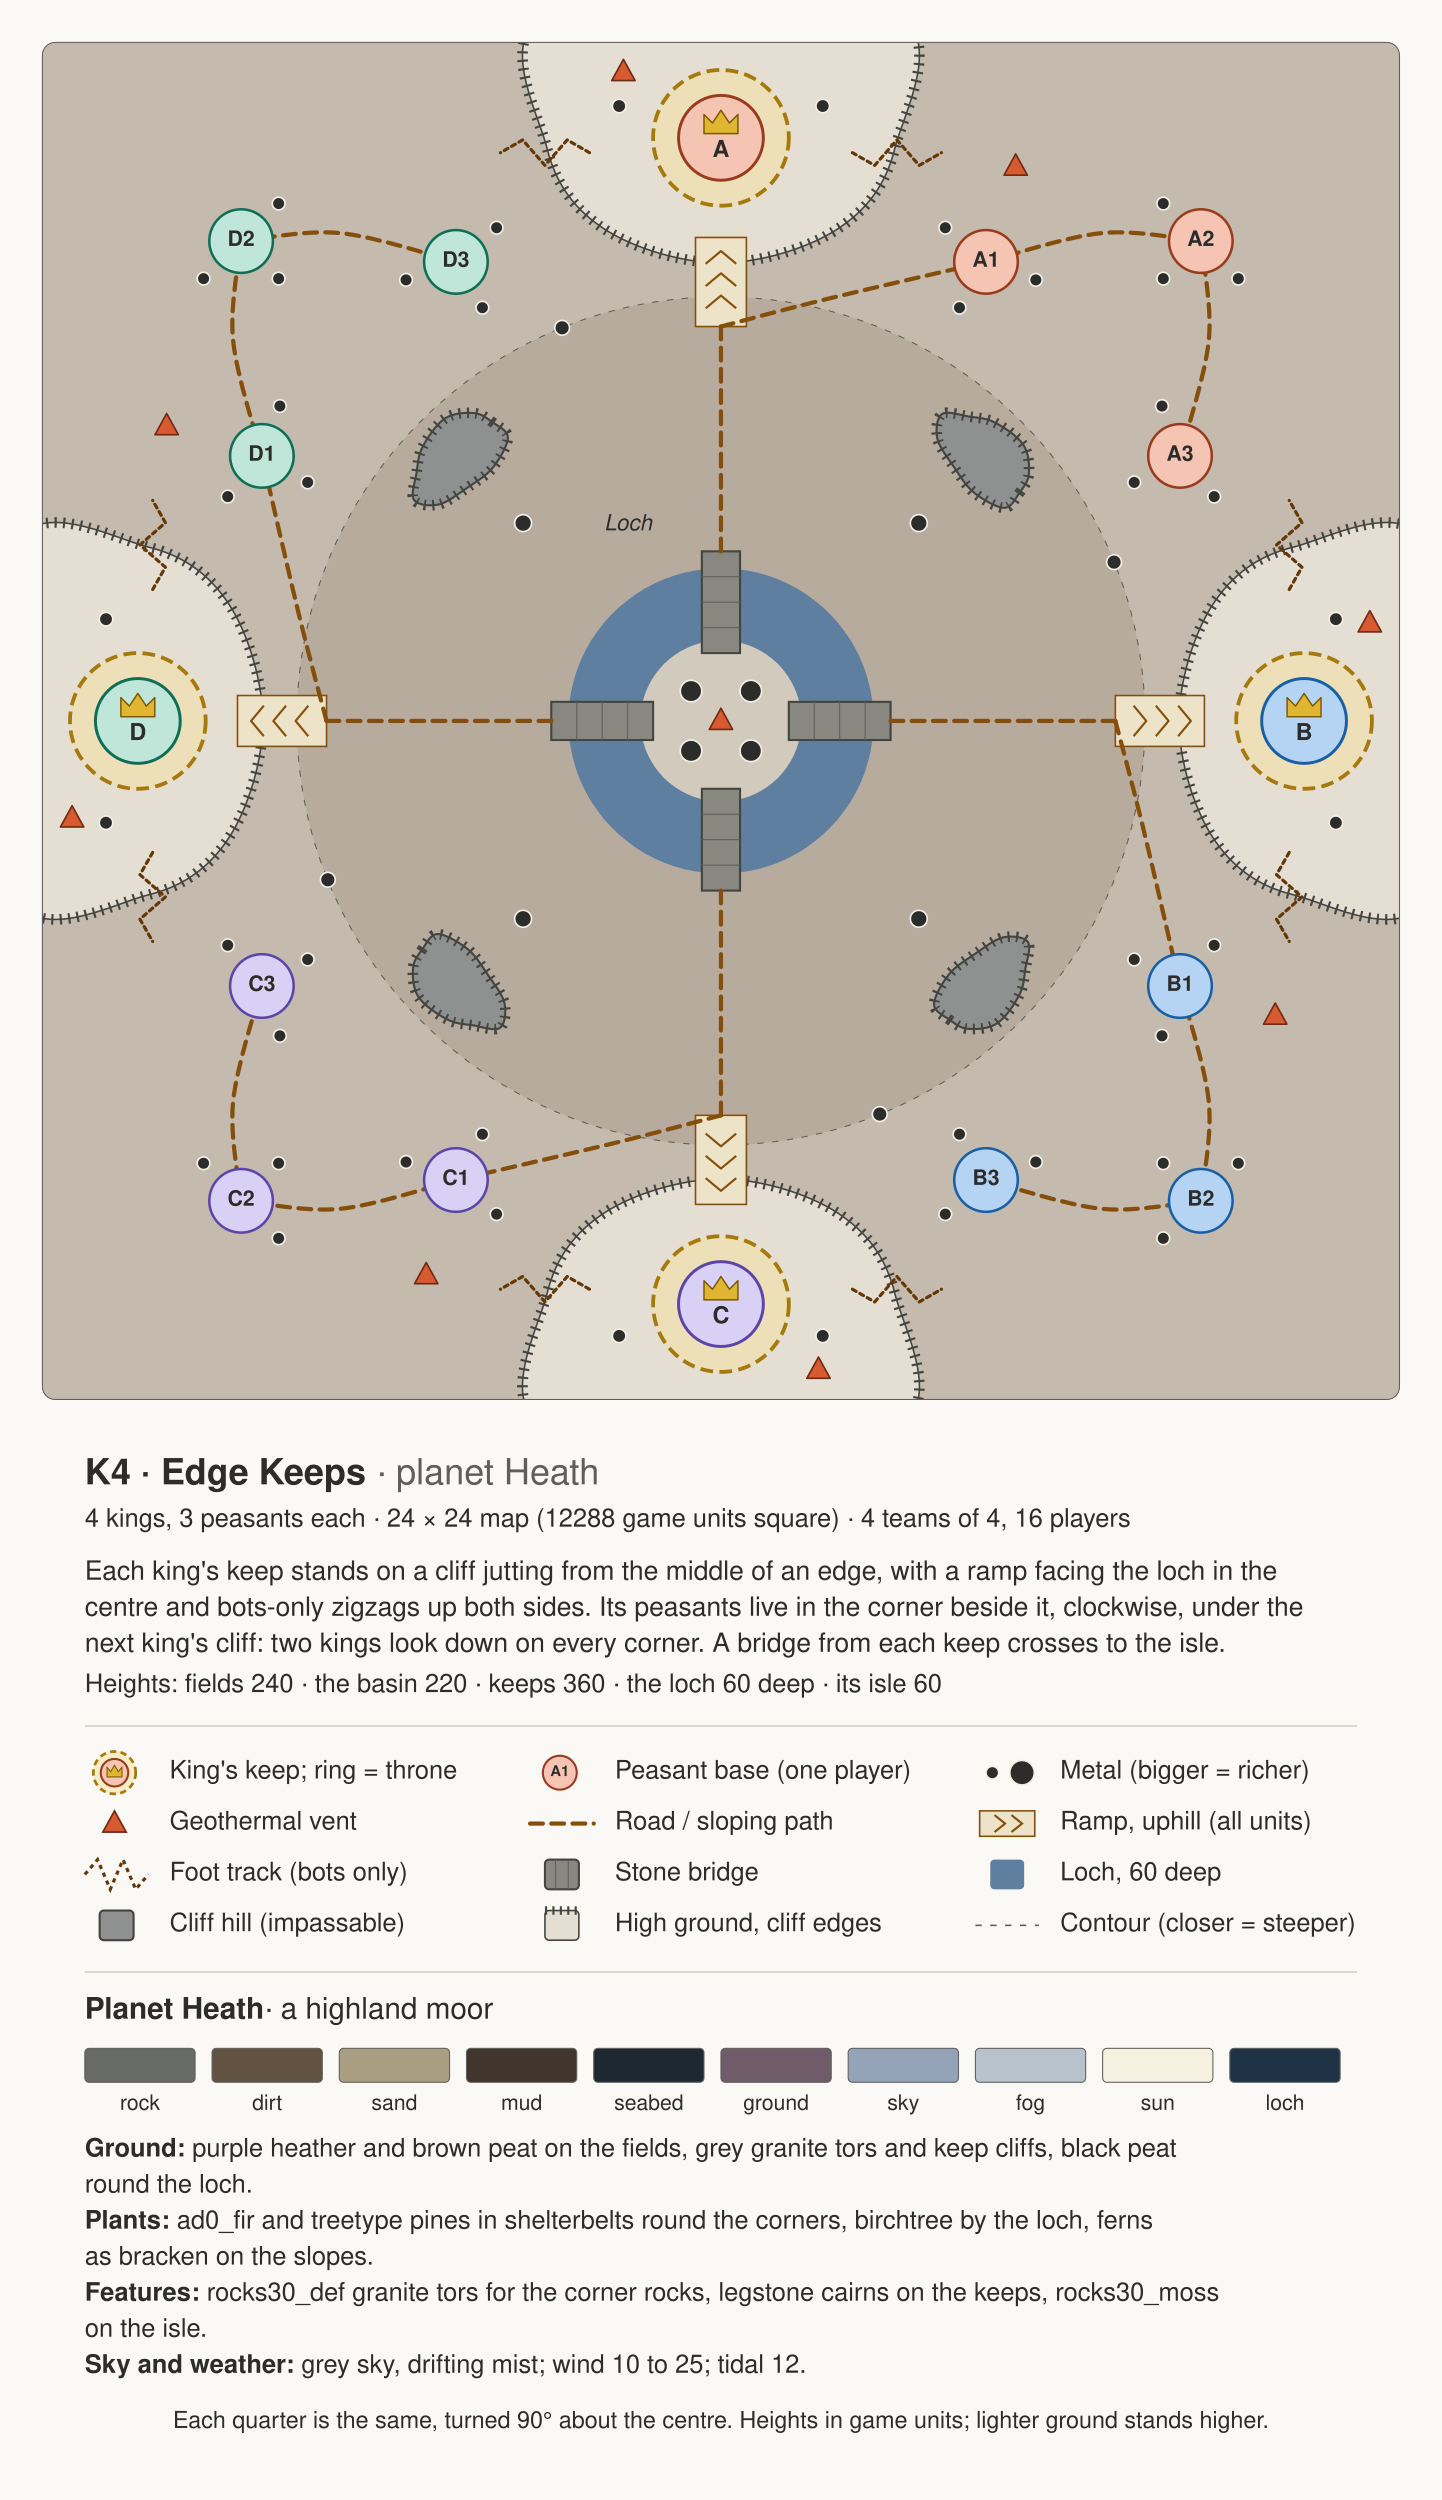
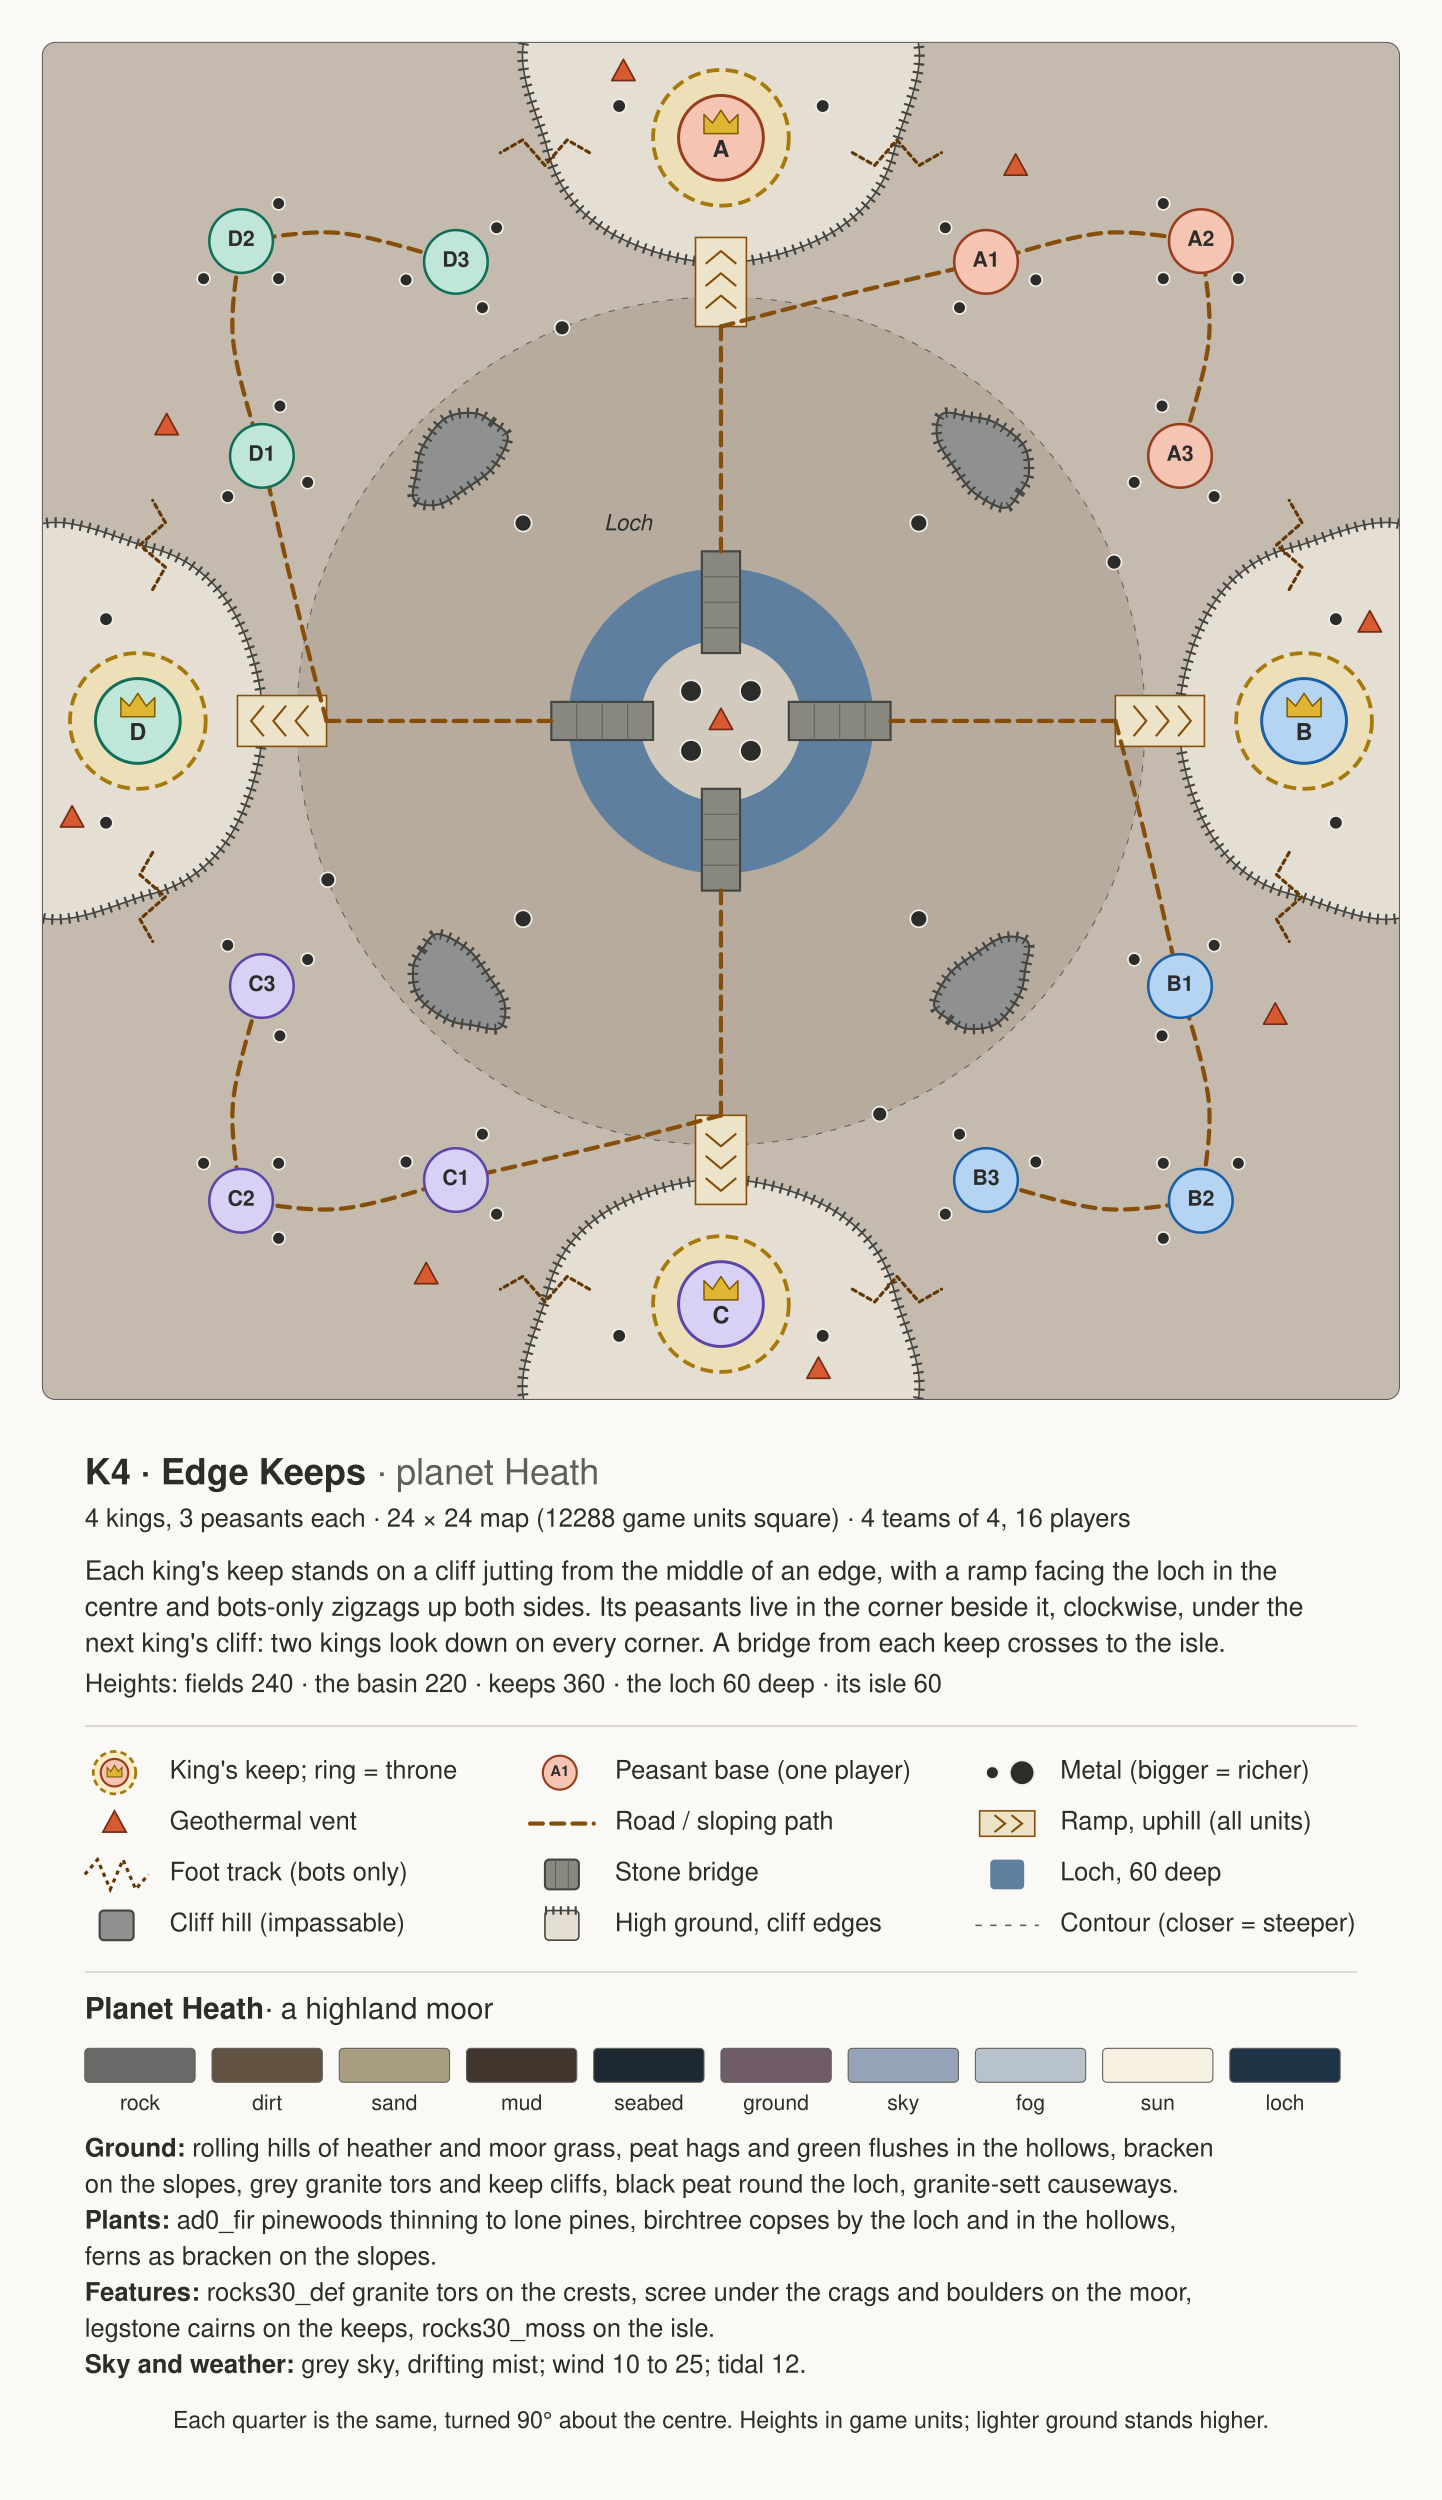
<svg xmlns="http://www.w3.org/2000/svg" width="680" height="1179" viewBox="0 0 680 1179" role="img">
  <style>text{font-family:'Segoe UI',-apple-system,BlinkMacSystemFont,Helvetica,Arial,sans-serif;fill:#2C2C2A}</style>
  <defs>
    <clipPath id="play">
      <rect x="20" y="20" width="640" height="640" rx="6" />
    </clipPath>
  </defs>
  <rect width="680" height="1179" fill="#FAF9F5" />
  <rect x="20" y="20" width="640" height="640" rx="6" fill="#c4baad" data-height="240" />
  <g clip-path="url(#play)">
    <g id="bands">
      <circle cx="340" cy="340" r="200" fill="#b7ab9e" data-height="220" />
      <path d="M260 5C287 -5.8 393 -5.8 420 5C447 15.8 426.2 52.8 422 70C417.8 87.2 408.7 99 395 108C381.3 117 358.3 124 340 124C321.7 124 298.7 117 285 108C271.3 99 262.2 87.2 258 70C253.8 52.8 233 15.8 260 5Z" fill="#e5ded2" stroke="#444441" stroke-width="0.75" data-height="360" />
      <path d="M675 260C685.8 287 685.8 393 675 420C664.2 447 627.2 426.2 610 422C592.8 417.8 581 408.7 572 395C563 381.3 556 358.3 556 340C556 321.7 563 298.7 572 285C581 271.3 592.8 262.2 610 258C627.2 253.8 664.2 233 675 260Z" fill="#e5ded2" stroke="#444441" stroke-width="0.75" data-height="360" />
      <path d="M420 675C393 685.8 287 685.8 260 675C233 664.2 253.8 627.2 258 610C262.2 592.8 271.3 581 285 572C298.7 563 321.7 556 340 556C358.3 556 381.3 563 395 572C408.7 581 417.8 592.8 422 610C426.2 627.2 447 664.2 420 675Z" fill="#e5ded2" stroke="#444441" stroke-width="0.75" data-height="360" />
      <path d="M5 420C-5.8 393 -5.8 287 5 260C15.8 233 52.8 253.8 70 258C87.2 262.2 99 271.3 108 285C117 298.7 124 321.7 124 340C124 358.3 117 381.3 108 395C99 408.7 87.2 417.8 70 422C52.8 426.2 15.8 447 5 420Z" fill="#e5ded2" stroke="#444441" stroke-width="0.75" data-height="360" />
    </g>
    <g id="contours">
      <circle cx="340" cy="340" r="200" fill="none" stroke="#5F5E5A" stroke-width="0.5" stroke-dasharray="3 4" />
    </g>
    <g id="water">
      <path d="M412 340L411.8 345L411.3 350L410.4 355L409.2 359.8L407.7 364.6L405.8 369.3L403.6 373.8L401.1 378.2L398.2 382.3L395.2 386.3L391.8 390L388.2 393.5L384.3 396.7L380.3 399.7L376 402.4L371.6 404.7L367 406.8L362.2 408.5L357.4 409.9L352.5 410.9L347.5 411.6L342.5 412L337.5 412L332.5 411.6L327.5 410.9L322.6 409.9L317.8 408.5L313 406.8L308.4 404.7L304 402.4L299.7 399.7L295.7 396.7L291.8 393.5L288.2 390L284.8 386.3L281.8 382.3L278.9 378.2L276.4 373.8L274.2 369.3L272.3 364.6L270.8 359.8L269.6 355L268.7 350L268.2 345L268 340L268.2 335L268.7 330L269.6 325L270.8 320.2L272.3 315.4L274.2 310.7L276.4 306.2L278.9 301.8L281.8 297.7L284.8 293.7L288.2 290L291.8 286.5L295.7 283.3L299.7 280.3L304 277.6L308.4 275.3L313 273.2L317.8 271.5L322.6 270.1L327.5 269.1L332.5 268.4L337.5 268L342.5 268L347.5 268.4L352.5 269.1L357.4 270.1L362.2 271.5L367 273.2L371.6 275.3L376 277.6L380.3 280.3L384.3 283.3L388.2 286.5L391.8 290L395.2 293.7L398.2 297.7L401.1 301.8L403.6 306.2L405.8 310.7L407.7 315.4L409.2 320.2L410.4 325L411.3 330L411.8 335Z" fill="#5e7fa0" data-height="-60" />
    </g>
    <g id="islands">
      <path d="M378 340L377.9 343.3L377.4 346.6L376.7 349.8L375.7 353L374.4 356.1L372.9 359L371.1 361.8L369.1 364.4L366.9 366.9L364.4 369.1L361.8 371.1L359 372.9L356.1 374.4L353 375.7L349.8 376.7L346.6 377.4L343.3 377.9L340 378L336.7 377.9L333.4 377.4L330.2 376.7L327 375.7L323.9 374.4L321 372.9L318.2 371.1L315.6 369.1L313.1 366.9L310.9 364.4L308.9 361.8L307.1 359L305.6 356.1L304.3 353L303.3 349.8L302.6 346.6L302.1 343.3L302 340L302.1 336.7L302.6 333.4L303.3 330.2L304.3 327L305.6 323.9L307.1 321L308.9 318.2L310.9 315.6L313.1 313.1L315.6 310.9L318.2 308.9L321 307.1L323.9 305.6L327 304.3L330.2 303.3L333.4 302.6L336.7 302.1L340 302L343.3 302.1L346.6 302.6L349.8 303.3L353 304.3L356.1 305.6L359 307.1L361.8 308.9L364.4 310.9L366.9 313.1L369.1 315.6L371.1 318.2L372.9 321L374.4 323.9L375.7 327L376.7 330.2L377.4 333.4L377.9 336.7Z" fill="#d3cabe" data-height="60" />
    </g>
    <g id="bridges">
      <path d="M331 260L331 308L349 308L349 260Z" fill="#888780" stroke="#444441" stroke-width="1" />
      <path d="M420 331L372 331L372 349L420 349Z" fill="#888780" stroke="#444441" stroke-width="1" />
      <path d="M349 420L349 372L331 372L331 420Z" fill="#888780" stroke="#444441" stroke-width="1" />
      <path d="M260 349L308 349L308 331L260 331Z" fill="#888780" stroke="#444441" stroke-width="1" />
      <path d="M331 272L349 272M331 284L349 284M331 296L349 296" stroke="#5F5E5A" stroke-width="0.5" fill="none" />
      <path d="M408 331L408 349M396 331L396 349M384 331L384 349" stroke="#5F5E5A" stroke-width="0.5" fill="none" />
      <path d="M349 408L331 408M349 396L331 396M349 384L331 384" stroke="#5F5E5A" stroke-width="0.5" fill="none" />
      <path d="M272 349L272 331M284 349L284 331M296 349L296 331" stroke="#5F5E5A" stroke-width="0.5" fill="none" />
    </g>
    <g id="cliffs">
      <path d="M481 232.1C482.9 229.4 484.9 227.2 485.2 223.5C485.5 219.8 485.3 213.9 482.7 209.9C480.1 205.9 473.7 201.6 469.4 199.4C465.2 197.1 461.4 197.1 457.2 196.5C452.9 195.8 446.7 193.5 444.2 195.3C441.7 197.1 441.2 202.9 442.1 207C443.1 211.2 447 215.9 449.8 220.1C452.7 224.3 455.3 229 459.3 232.3C463.3 235.5 470 239.5 473.6 239.5C477.2 239.5 479 234.7 481 232.1Z" fill="#8e918f" stroke="#444441" stroke-width="1" data-height="300" />
      <path d="M447.9 481C450.6 482.9 452.8 484.9 456.5 485.2C460.2 485.5 466.1 485.3 470.1 482.7C474.1 480.1 478.4 473.7 480.6 469.4C482.9 465.2 482.9 461.4 483.5 457.2C484.2 452.9 486.5 446.7 484.7 444.2C482.9 441.7 477.1 441.2 473 442.1C468.8 443.1 464.1 447 459.9 449.8C455.7 452.7 451 455.3 447.7 459.3C444.5 463.3 440.5 470 440.5 473.6C440.5 477.2 445.3 479 447.9 481Z" fill="#8e918f" stroke="#444441" stroke-width="1" data-height="300" />
      <path d="M199 447.9C197.1 450.6 195.1 452.8 194.8 456.5C194.5 460.2 194.7 466.1 197.3 470.1C199.9 474.1 206.3 478.4 210.6 480.6C214.8 482.9 218.6 482.9 222.8 483.5C227.1 484.2 233.3 486.5 235.8 484.7C238.3 482.9 238.8 477.1 237.9 473C236.9 468.8 233 464.1 230.2 459.9C227.3 455.7 224.7 451 220.7 447.7C216.7 444.5 210 440.5 206.4 440.5C202.8 440.5 201 445.3 199 447.9Z" fill="#8e918f" stroke="#444441" stroke-width="1" data-height="300" />
      <path d="M232.1 199C229.4 197.1 227.2 195.1 223.5 194.8C219.8 194.5 213.9 194.7 209.9 197.3C205.9 199.9 201.6 206.3 199.4 210.6C197.1 214.8 197.1 218.6 196.5 222.8C195.8 227.1 193.5 233.3 195.3 235.8C197.1 238.3 202.9 238.8 207 237.9C211.2 236.9 215.9 233 220.1 230.2C224.3 227.3 229 224.7 232.3 220.7C235.5 216.7 239.5 210 239.5 206.4C239.5 202.8 234.7 201 232.1 199Z" fill="#8e918f" stroke="#444441" stroke-width="1" data-height="300" />
    </g>
    <g id="cliffticks">
      <path d="M260 5C287 -5.8 393 -5.8 420 5C447 15.8 426.2 52.8 422 70C417.8 87.2 408.7 99 395 108C381.3 117 358.3 124 340 124C321.7 124 298.7 117 285 108C271.3 99 262.2 87.2 258 70C253.8 52.8 233 15.8 260 5Z" fill="none" stroke="#444441" stroke-width="5" stroke-dasharray="1 3" />
      <path d="M675 260C685.8 287 685.8 393 675 420C664.2 447 627.2 426.2 610 422C592.8 417.8 581 408.7 572 395C563 381.3 556 358.3 556 340C556 321.7 563 298.7 572 285C581 271.3 592.8 262.2 610 258C627.2 253.8 664.2 233 675 260Z" fill="none" stroke="#444441" stroke-width="5" stroke-dasharray="1 3" />
      <path d="M420 675C393 685.8 287 685.8 260 675C233 664.2 253.8 627.2 258 610C262.2 592.8 271.3 581 285 572C298.7 563 321.7 556 340 556C358.3 556 381.3 563 395 572C408.7 581 417.8 592.8 422 610C426.2 627.2 447 664.2 420 675Z" fill="none" stroke="#444441" stroke-width="5" stroke-dasharray="1 3" />
      <path d="M5 420C-5.8 393 -5.8 287 5 260C15.8 233 52.8 253.8 70 258C87.2 262.2 99 271.3 108 285C117 298.7 124 321.7 124 340C124 358.3 117 381.3 108 395C99 408.7 87.2 417.8 70 422C52.8 426.2 15.8 447 5 420Z" fill="none" stroke="#444441" stroke-width="5" stroke-dasharray="1 3" />
      <path d="M481 232.1C482.9 229.4 484.9 227.2 485.2 223.5C485.5 219.8 485.3 213.9 482.7 209.9C480.1 205.9 473.7 201.6 469.4 199.4C465.2 197.1 461.4 197.1 457.2 196.5C452.9 195.8 446.7 193.5 444.2 195.3C441.7 197.1 441.2 202.9 442.1 207C443.1 211.2 447 215.9 449.8 220.1C452.7 224.3 455.3 229 459.3 232.3C463.3 235.5 470 239.5 473.6 239.5C477.2 239.5 479 234.7 481 232.1Z" fill="none" stroke="#444441" stroke-width="5" stroke-dasharray="1 3" />
      <path d="M447.9 481C450.6 482.9 452.8 484.9 456.5 485.2C460.2 485.5 466.1 485.3 470.1 482.7C474.1 480.1 478.4 473.7 480.6 469.4C482.9 465.2 482.9 461.4 483.5 457.2C484.2 452.9 486.5 446.7 484.7 444.2C482.9 441.7 477.1 441.2 473 442.1C468.8 443.1 464.1 447 459.9 449.8C455.7 452.7 451 455.3 447.7 459.3C444.5 463.3 440.5 470 440.5 473.6C440.5 477.2 445.3 479 447.9 481Z" fill="none" stroke="#444441" stroke-width="5" stroke-dasharray="1 3" />
      <path d="M199 447.9C197.1 450.6 195.1 452.8 194.8 456.5C194.5 460.2 194.7 466.1 197.3 470.1C199.9 474.1 206.3 478.4 210.6 480.6C214.8 482.9 218.6 482.9 222.8 483.5C227.1 484.2 233.3 486.5 235.8 484.7C238.3 482.9 238.8 477.1 237.9 473C236.9 468.8 233 464.1 230.2 459.9C227.3 455.7 224.7 451 220.7 447.7C216.7 444.5 210 440.5 206.4 440.5C202.8 440.5 201 445.3 199 447.9Z" fill="none" stroke="#444441" stroke-width="5" stroke-dasharray="1 3" />
      <path d="M232.1 199C229.4 197.1 227.2 195.1 223.5 194.8C219.8 194.5 213.9 194.7 209.9 197.3C205.9 199.9 201.6 206.3 199.4 210.6C197.1 214.8 197.1 218.6 196.5 222.8C195.8 227.1 193.5 233.3 195.3 235.8C197.1 238.3 202.9 238.8 207 237.9C211.2 236.9 215.9 233 220.1 230.2C224.3 227.3 229 224.7 232.3 220.7C235.5 216.7 239.5 210 239.5 206.4C239.5 202.8 234.7 201 232.1 199Z" fill="none" stroke="#444441" stroke-width="5" stroke-dasharray="1 3" />
    </g>
    <g id="ramps">
      <path d="M352 154L352 112L328 112L328 154Z" fill="#ECE3C8" stroke="#854F0B" stroke-width="0.75" />
      <path d="M526 352L568 352L568 328L526 328Z" fill="#ECE3C8" stroke="#854F0B" stroke-width="0.75" />
      <path d="M328 526L328 568L352 568L352 526Z" fill="#ECE3C8" stroke="#854F0B" stroke-width="0.75" />
      <path d="M154 328L112 328L112 352L154 352Z" fill="#ECE3C8" stroke="#854F0B" stroke-width="0.75" />
      <path d="M347.2 145.4L340 139.4L332.8 145.4M347.2 134.9L340 128.9L332.8 134.9M347.2 124.4L340 118.4L332.8 124.4" stroke="#854F0B" stroke-width="1" fill="none" stroke-linejoin="round" />
      <path d="M534.6 347.2L540.6 340L534.6 332.8M545.1 347.2L551.1 340L545.1 332.8M555.6 347.2L561.6 340L555.6 332.8" stroke="#854F0B" stroke-width="1" fill="none" stroke-linejoin="round" />
      <path d="M332.8 534.6L340 540.6L347.2 534.6M332.8 545.1L340 551.1L347.2 545.1M332.8 555.6L340 561.6L347.2 555.6" stroke="#854F0B" stroke-width="1" fill="none" stroke-linejoin="round" />
      <path d="M145.4 332.8L139.4 340L145.4 347.2M134.9 332.8L128.9 340L134.9 347.2M124.4 332.8L118.4 340L124.4 347.2" stroke="#854F0B" stroke-width="1" fill="none" stroke-linejoin="round" />
    </g>
    <g id="paths">
      <path d="M340 154C340 163.3 340 192.3 340 210C340 227.7 340 251.7 340 260" fill="none" stroke="#854F0B" stroke-width="2" stroke-dasharray="6 4" stroke-linecap="round" />
      <path d="M526 340C516.7 340 487.7 340 470 340C452.3 340 428.3 340 420 340" fill="none" stroke="#854F0B" stroke-width="2" stroke-dasharray="6 4" stroke-linecap="round" />
      <path d="M340 526C340 516.7 340 487.7 340 470C340 452.3 340 428.3 340 420" fill="none" stroke="#854F0B" stroke-width="2" stroke-dasharray="6 4" stroke-linecap="round" />
      <path d="M154 340C163.3 340 192.3 340 210 340C227.7 340 251.7 340 260 340" fill="none" stroke="#854F0B" stroke-width="2" stroke-dasharray="6 4" stroke-linecap="round" />
      <path d="M340 154C348.3 151.8 368.8 146.2 389.6 141.1C410.4 136 452.4 126.4 465 123.5" fill="none" stroke="#854F0B" stroke-width="2" stroke-dasharray="6 4" stroke-linecap="round" />
      <path d="M526 340C528.2 348.3 533.8 368.8 538.9 389.6C544 410.4 553.6 452.4 556.5 465" fill="none" stroke="#854F0B" stroke-width="2" stroke-dasharray="6 4" stroke-linecap="round" />
      <path d="M340 526C331.7 528.2 311.2 533.8 290.4 538.9C269.6 544 227.6 553.6 215 556.5" fill="none" stroke="#854F0B" stroke-width="2" stroke-dasharray="6 4" stroke-linecap="round" />
      <path d="M154 340C151.8 331.7 146.2 311.2 141.1 290.4C136 269.6 126.4 227.6 123.5 215" fill="none" stroke="#854F0B" stroke-width="2" stroke-dasharray="6 4" stroke-linecap="round" />
      <path d="M465 123.5C474.1 121.2 502.9 111.5 519.8 109.9C536.7 108.3 558.5 113.1 566.3 113.7" fill="none" stroke="#854F0B" stroke-width="2" stroke-dasharray="6 4" stroke-linecap="round" />
      <path d="M556.5 465C558.8 474.1 568.5 502.9 570.1 519.8C571.7 536.7 566.9 558.5 566.3 566.3" fill="none" stroke="#854F0B" stroke-width="2" stroke-dasharray="6 4" stroke-linecap="round" />
      <path d="M215 556.5C205.9 558.8 177.1 568.5 160.2 570.1C143.3 571.7 121.5 566.9 113.7 566.3" fill="none" stroke="#854F0B" stroke-width="2" stroke-dasharray="6 4" stroke-linecap="round" />
      <path d="M123.5 215C121.2 205.9 111.5 177.1 109.9 160.2C108.3 143.3 113.1 121.5 113.7 113.7" fill="none" stroke="#854F0B" stroke-width="2" stroke-dasharray="6 4" stroke-linecap="round" />
      <path d="M566.3 113.7C566.9 121.5 571.7 143.3 570.1 160.2C568.5 177.1 558.8 205.9 556.5 215" fill="none" stroke="#854F0B" stroke-width="2" stroke-dasharray="6 4" stroke-linecap="round" />
      <path d="M566.3 566.3C558.5 566.9 536.7 571.7 519.8 570.1C502.9 568.5 474.1 558.8 465 556.5" fill="none" stroke="#854F0B" stroke-width="2" stroke-dasharray="6 4" stroke-linecap="round" />
      <path d="M113.7 566.3C113.1 558.5 108.3 536.7 109.9 519.8C111.5 502.9 121.2 474.1 123.5 465" fill="none" stroke="#854F0B" stroke-width="2" stroke-dasharray="6 4" stroke-linecap="round" />
      <path d="M113.7 113.7C121.5 113.1 143.3 108.3 160.2 109.9C177.1 111.5 205.9 121.2 215 123.5" fill="none" stroke="#854F0B" stroke-width="2" stroke-dasharray="6 4" stroke-linecap="round" />
    </g>
    <g id="tracks">
      <path d="M402 72L412.5 78L423 66L433.5 78L444 72" fill="none" stroke="#633806" stroke-width="1.5" stroke-dasharray="2 2" stroke-linecap="round" stroke-linejoin="round" />
      <path d="M608 402L602 412.5L614 423L602 433.5L608 444" fill="none" stroke="#633806" stroke-width="1.5" stroke-dasharray="2 2" stroke-linecap="round" stroke-linejoin="round" />
      <path d="M278 608L267.5 602L257 614L246.5 602L236 608" fill="none" stroke="#633806" stroke-width="1.5" stroke-dasharray="2 2" stroke-linecap="round" stroke-linejoin="round" />
      <path d="M72 278L78 267.5L66 257L78 246.5L72 236" fill="none" stroke="#633806" stroke-width="1.5" stroke-dasharray="2 2" stroke-linecap="round" stroke-linejoin="round" />
      <path d="M278 72L267.5 66L257 78L246.5 66L236 72" fill="none" stroke="#633806" stroke-width="1.5" stroke-dasharray="2 2" stroke-linecap="round" stroke-linejoin="round" />
      <path d="M608 278L614 267.5L602 257L614 246.5L608 236" fill="none" stroke="#633806" stroke-width="1.5" stroke-dasharray="2 2" stroke-linecap="round" stroke-linejoin="round" />
      <path d="M402 608L412.5 614L423 602L433.5 614L444 608" fill="none" stroke="#633806" stroke-width="1.5" stroke-dasharray="2 2" stroke-linecap="round" stroke-linejoin="round" />
      <path d="M72 402L66 412.5L78 423L66 433.5L72 444" fill="none" stroke="#633806" stroke-width="1.5" stroke-dasharray="2 2" stroke-linecap="round" stroke-linejoin="round" />
    </g>
  </g>
  <g id="zone">
    <circle cx="340" cy="65" r="32" fill="#F6E3A0" fill-opacity="0.5" stroke="#A6790C" stroke-width="1.8" stroke-dasharray="6 3" />
    <circle cx="615" cy="340" r="32" fill="#F6E3A0" fill-opacity="0.5" stroke="#A6790C" stroke-width="1.8" stroke-dasharray="6 3" />
    <circle cx="340" cy="615" r="32" fill="#F6E3A0" fill-opacity="0.5" stroke="#A6790C" stroke-width="1.8" stroke-dasharray="6 3" />
    <circle cx="65" cy="340" r="32" fill="#F6E3A0" fill-opacity="0.5" stroke="#A6790C" stroke-width="1.8" stroke-dasharray="6 3" />
  </g>
  <g id="metal">
    <circle cx="388" cy="50" r="3.2" fill="#2C2C2A" stroke="#F1EFE8" stroke-width="0.8" data-metal="2.0" />
    <circle cx="630" cy="388" r="3.2" fill="#2C2C2A" stroke="#F1EFE8" stroke-width="0.8" data-metal="2.0" />
    <circle cx="292" cy="630" r="3.2" fill="#2C2C2A" stroke="#F1EFE8" stroke-width="0.8" data-metal="2.0" />
    <circle cx="50" cy="292" r="3.2" fill="#2C2C2A" stroke="#F1EFE8" stroke-width="0.8" data-metal="2.0" />
    <circle cx="292" cy="50" r="3.2" fill="#2C2C2A" stroke="#F1EFE8" stroke-width="0.8" data-metal="2.0" />
    <circle cx="630" cy="292" r="3.2" fill="#2C2C2A" stroke="#F1EFE8" stroke-width="0.8" data-metal="2.0" />
    <circle cx="388" cy="630" r="3.2" fill="#2C2C2A" stroke="#F1EFE8" stroke-width="0.8" data-metal="2.0" />
    <circle cx="50" cy="388" r="3.2" fill="#2C2C2A" stroke="#F1EFE8" stroke-width="0.8" data-metal="2.0" />
    <circle cx="488.5" cy="132" r="3" fill="#2C2C2A" stroke="#F1EFE8" stroke-width="0.8" data-metal="1.8" />
    <circle cx="548" cy="488.5" r="3" fill="#2C2C2A" stroke="#F1EFE8" stroke-width="0.8" data-metal="1.8" />
    <circle cx="191.5" cy="548" r="3" fill="#2C2C2A" stroke="#F1EFE8" stroke-width="0.8" data-metal="1.8" />
    <circle cx="132" cy="191.5" r="3" fill="#2C2C2A" stroke="#F1EFE8" stroke-width="0.8" data-metal="1.8" />
    <circle cx="452.5" cy="145.1" r="3" fill="#2C2C2A" stroke="#F1EFE8" stroke-width="0.8" data-metal="1.8" />
    <circle cx="534.9" cy="452.5" r="3" fill="#2C2C2A" stroke="#F1EFE8" stroke-width="0.8" data-metal="1.8" />
    <circle cx="227.5" cy="534.9" r="3" fill="#2C2C2A" stroke="#F1EFE8" stroke-width="0.8" data-metal="1.8" />
    <circle cx="145.1" cy="227.5" r="3" fill="#2C2C2A" stroke="#F1EFE8" stroke-width="0.8" data-metal="1.8" />
    <circle cx="445.8" cy="107.4" r="3" fill="#2C2C2A" stroke="#F1EFE8" stroke-width="0.8" data-metal="1.8" />
    <circle cx="572.6" cy="445.8" r="3" fill="#2C2C2A" stroke="#F1EFE8" stroke-width="0.8" data-metal="1.8" />
    <circle cx="234.2" cy="572.6" r="3" fill="#2C2C2A" stroke="#F1EFE8" stroke-width="0.8" data-metal="1.8" />
    <circle cx="107.4" cy="234.2" r="3" fill="#2C2C2A" stroke="#F1EFE8" stroke-width="0.8" data-metal="1.8" />
    <circle cx="584" cy="131.4" r="3" fill="#2C2C2A" stroke="#F1EFE8" stroke-width="0.8" data-metal="1.8" />
    <circle cx="548.6" cy="584" r="3" fill="#2C2C2A" stroke="#F1EFE8" stroke-width="0.8" data-metal="1.8" />
    <circle cx="96" cy="548.6" r="3" fill="#2C2C2A" stroke="#F1EFE8" stroke-width="0.8" data-metal="1.8" />
    <circle cx="131.4" cy="96" r="3" fill="#2C2C2A" stroke="#F1EFE8" stroke-width="0.8" data-metal="1.8" />
    <circle cx="548.6" cy="131.4" r="3" fill="#2C2C2A" stroke="#F1EFE8" stroke-width="0.8" data-metal="1.8" />
    <circle cx="548.6" cy="548.6" r="3" fill="#2C2C2A" stroke="#F1EFE8" stroke-width="0.8" data-metal="1.8" />
    <circle cx="131.4" cy="548.6" r="3" fill="#2C2C2A" stroke="#F1EFE8" stroke-width="0.8" data-metal="1.8" />
    <circle cx="131.4" cy="131.4" r="3" fill="#2C2C2A" stroke="#F1EFE8" stroke-width="0.8" data-metal="1.8" />
    <circle cx="548.6" cy="96" r="3" fill="#2C2C2A" stroke="#F1EFE8" stroke-width="0.8" data-metal="1.8" />
    <circle cx="584" cy="548.6" r="3" fill="#2C2C2A" stroke="#F1EFE8" stroke-width="0.8" data-metal="1.8" />
    <circle cx="131.4" cy="584" r="3" fill="#2C2C2A" stroke="#F1EFE8" stroke-width="0.8" data-metal="1.8" />
    <circle cx="96" cy="131.4" r="3" fill="#2C2C2A" stroke="#F1EFE8" stroke-width="0.8" data-metal="1.8" />
    <circle cx="572.6" cy="234.2" r="3" fill="#2C2C2A" stroke="#F1EFE8" stroke-width="0.8" data-metal="1.8" />
    <circle cx="445.8" cy="572.6" r="3" fill="#2C2C2A" stroke="#F1EFE8" stroke-width="0.8" data-metal="1.8" />
    <circle cx="107.4" cy="445.8" r="3" fill="#2C2C2A" stroke="#F1EFE8" stroke-width="0.8" data-metal="1.8" />
    <circle cx="234.2" cy="107.4" r="3" fill="#2C2C2A" stroke="#F1EFE8" stroke-width="0.8" data-metal="1.8" />
    <circle cx="534.9" cy="227.5" r="3" fill="#2C2C2A" stroke="#F1EFE8" stroke-width="0.8" data-metal="1.8" />
    <circle cx="452.5" cy="534.9" r="3" fill="#2C2C2A" stroke="#F1EFE8" stroke-width="0.8" data-metal="1.8" />
    <circle cx="145.1" cy="452.5" r="3" fill="#2C2C2A" stroke="#F1EFE8" stroke-width="0.8" data-metal="1.8" />
    <circle cx="227.5" cy="145.1" r="3" fill="#2C2C2A" stroke="#F1EFE8" stroke-width="0.8" data-metal="1.8" />
    <circle cx="548" cy="191.5" r="3" fill="#2C2C2A" stroke="#F1EFE8" stroke-width="0.8" data-metal="1.8" />
    <circle cx="488.5" cy="548" r="3" fill="#2C2C2A" stroke="#F1EFE8" stroke-width="0.8" data-metal="1.8" />
    <circle cx="132" cy="488.5" r="3" fill="#2C2C2A" stroke="#F1EFE8" stroke-width="0.8" data-metal="1.8" />
    <circle cx="191.5" cy="132" r="3" fill="#2C2C2A" stroke="#F1EFE8" stroke-width="0.8" data-metal="1.8" />
    <circle cx="433.3" cy="246.7" r="4" fill="#2C2C2A" stroke="#F1EFE8" stroke-width="0.8" data-metal="2.6" />
    <circle cx="433.3" cy="433.3" r="4" fill="#2C2C2A" stroke="#F1EFE8" stroke-width="0.8" data-metal="2.6" />
    <circle cx="246.7" cy="433.3" r="4" fill="#2C2C2A" stroke="#F1EFE8" stroke-width="0.8" data-metal="2.6" />
    <circle cx="246.7" cy="246.7" r="4" fill="#2C2C2A" stroke="#F1EFE8" stroke-width="0.8" data-metal="2.6" />
    <circle cx="265.1" cy="154.6" r="3.5" fill="#2C2C2A" stroke="#F1EFE8" stroke-width="0.8" data-metal="2.2" />
    <circle cx="525.4" cy="265.1" r="3.5" fill="#2C2C2A" stroke="#F1EFE8" stroke-width="0.8" data-metal="2.2" />
    <circle cx="414.9" cy="525.4" r="3.5" fill="#2C2C2A" stroke="#F1EFE8" stroke-width="0.8" data-metal="2.2" />
    <circle cx="154.6" cy="414.9" r="3.5" fill="#2C2C2A" stroke="#F1EFE8" stroke-width="0.8" data-metal="2.2" />
    <circle cx="354.1" cy="325.9" r="5.1" fill="#2C2C2A" stroke="#F1EFE8" stroke-width="0.8" data-metal="3.4" />
    <circle cx="354.1" cy="354.1" r="5.1" fill="#2C2C2A" stroke="#F1EFE8" stroke-width="0.8" data-metal="3.4" />
    <circle cx="325.9" cy="354.1" r="5.1" fill="#2C2C2A" stroke="#F1EFE8" stroke-width="0.8" data-metal="3.4" />
    <circle cx="325.9" cy="325.9" r="5.1" fill="#2C2C2A" stroke="#F1EFE8" stroke-width="0.8" data-metal="3.4" />
  </g>
  <g id="geo">
    <path d="M294 28L299.5 38L288.5 38Z" fill="#D85A30" stroke="#712B13" stroke-width="0.8" stroke-linejoin="round" />
    <path d="M646 288L651.5 298L640.5 298Z" fill="#D85A30" stroke="#712B13" stroke-width="0.8" stroke-linejoin="round" />
    <path d="M386 640L391.5 650L380.5 650Z" fill="#D85A30" stroke="#712B13" stroke-width="0.8" stroke-linejoin="round" />
    <path d="M34 380L39.5 390L28.5 390Z" fill="#D85A30" stroke="#712B13" stroke-width="0.8" stroke-linejoin="round" />
    <path d="M479 72.6L484.5 82.6L473.5 82.6Z" fill="#D85A30" stroke="#712B13" stroke-width="0.8" stroke-linejoin="round" />
    <path d="M601.4 473L606.9 483L595.9 483Z" fill="#D85A30" stroke="#712B13" stroke-width="0.8" stroke-linejoin="round" />
    <path d="M201 595.4L206.5 605.4L195.5 605.4Z" fill="#D85A30" stroke="#712B13" stroke-width="0.8" stroke-linejoin="round" />
    <path d="M78.6 195L84.1 205L73.1 205Z" fill="#D85A30" stroke="#712B13" stroke-width="0.8" stroke-linejoin="round" />
    <path d="M340 334L345.5 344L334.5 344Z" fill="#D85A30" stroke="#712B13" stroke-width="0.8" stroke-linejoin="round" />
  </g>
  <g id="bases">
    <circle cx="340" cy="65" r="20" fill="#F5C4B3" stroke="#993C1D" stroke-width="1.4" data-king="A" />
    <path d="M332 63L332 54L336 58L340 52L344 58L348 54L348 63Z" fill="#E0B532" stroke="#7A5A00" stroke-width="0.7" stroke-linejoin="round" />
    <text x="340" y="74" text-anchor="middle" font-size="11" font-weight="700" fill="#993C1D">A</text>
    <circle cx="465" cy="123.5" r="15" fill="#F5C4B3" stroke="#993C1D" stroke-width="1.2" data-peasant="A1" />
    <text x="465" y="123.5" text-anchor="middle" dominant-baseline="central" font-size="10" font-weight="700" fill="#993C1D">A1</text>
    <circle cx="566.3" cy="113.7" r="15" fill="#F5C4B3" stroke="#993C1D" stroke-width="1.2" data-peasant="A2" />
    <text x="566.3" y="113.7" text-anchor="middle" dominant-baseline="central" font-size="10" font-weight="700" fill="#993C1D">A2</text>
    <circle cx="556.5" cy="215" r="15" fill="#F5C4B3" stroke="#993C1D" stroke-width="1.2" data-peasant="A3" />
    <text x="556.5" y="215" text-anchor="middle" dominant-baseline="central" font-size="10" font-weight="700" fill="#993C1D">A3</text>
    <circle cx="615" cy="340" r="20" fill="#B5D4F4" stroke="#185FA5" stroke-width="1.4" data-king="B" />
    <path d="M607 338L607 329L611 333L615 327L619 333L623 329L623 338Z" fill="#E0B532" stroke="#7A5A00" stroke-width="0.7" stroke-linejoin="round" />
    <text x="615" y="349" text-anchor="middle" font-size="11" font-weight="700" fill="#185FA5">B</text>
    <circle cx="556.5" cy="465" r="15" fill="#B5D4F4" stroke="#185FA5" stroke-width="1.2" data-peasant="B1" />
    <text x="556.5" y="465" text-anchor="middle" dominant-baseline="central" font-size="10" font-weight="700" fill="#185FA5">B1</text>
    <circle cx="566.3" cy="566.3" r="15" fill="#B5D4F4" stroke="#185FA5" stroke-width="1.2" data-peasant="B2" />
    <text x="566.3" y="566.3" text-anchor="middle" dominant-baseline="central" font-size="10" font-weight="700" fill="#185FA5">B2</text>
    <circle cx="465" cy="556.5" r="15" fill="#B5D4F4" stroke="#185FA5" stroke-width="1.2" data-peasant="B3" />
    <text x="465" y="556.5" text-anchor="middle" dominant-baseline="central" font-size="10" font-weight="700" fill="#185FA5">B3</text>
    <circle cx="340" cy="615" r="20" fill="#D9D0F5" stroke="#5B45A8" stroke-width="1.4" data-king="C" />
    <path d="M332 613L332 604L336 608L340 602L344 608L348 604L348 613Z" fill="#E0B532" stroke="#7A5A00" stroke-width="0.7" stroke-linejoin="round" />
    <text x="340" y="624" text-anchor="middle" font-size="11" font-weight="700" fill="#5B45A8">C</text>
    <circle cx="215" cy="556.5" r="15" fill="#D9D0F5" stroke="#5B45A8" stroke-width="1.2" data-peasant="C1" />
    <text x="215" y="556.5" text-anchor="middle" dominant-baseline="central" font-size="10" font-weight="700" fill="#5B45A8">C1</text>
    <circle cx="113.7" cy="566.3" r="15" fill="#D9D0F5" stroke="#5B45A8" stroke-width="1.2" data-peasant="C2" />
    <text x="113.7" y="566.3" text-anchor="middle" dominant-baseline="central" font-size="10" font-weight="700" fill="#5B45A8">C2</text>
    <circle cx="123.5" cy="465" r="15" fill="#D9D0F5" stroke="#5B45A8" stroke-width="1.2" data-peasant="C3" />
    <text x="123.5" y="465" text-anchor="middle" dominant-baseline="central" font-size="10" font-weight="700" fill="#5B45A8">C3</text>
    <circle cx="65" cy="340" r="20" fill="#BFE6D8" stroke="#0F6E56" stroke-width="1.4" data-king="D" />
    <path d="M57 338L57 329L61 333L65 327L69 333L73 329L73 338Z" fill="#E0B532" stroke="#7A5A00" stroke-width="0.7" stroke-linejoin="round" />
    <text x="65" y="349" text-anchor="middle" font-size="11" font-weight="700" fill="#0F6E56">D</text>
    <circle cx="123.5" cy="215" r="15" fill="#BFE6D8" stroke="#0F6E56" stroke-width="1.2" data-peasant="D1" />
    <text x="123.5" y="215" text-anchor="middle" dominant-baseline="central" font-size="10" font-weight="700" fill="#0F6E56">D1</text>
    <circle cx="113.7" cy="113.7" r="15" fill="#BFE6D8" stroke="#0F6E56" stroke-width="1.2" data-peasant="D2" />
    <text x="113.7" y="113.7" text-anchor="middle" dominant-baseline="central" font-size="10" font-weight="700" fill="#0F6E56">D2</text>
    <circle cx="215" cy="123.5" r="15" fill="#BFE6D8" stroke="#0F6E56" stroke-width="1.2" data-peasant="D3" />
    <text x="215" y="123.5" text-anchor="middle" dominant-baseline="central" font-size="10" font-weight="700" fill="#0F6E56">D3</text>
  </g>
  <g id="labels">
    <text x="296.2" y="250.1" text-anchor="middle" font-size="10.5" fill="#5F5E5A" font-style="italic">Loch</text>
  </g>
  <rect x="20" y="20" width="640" height="640" rx="6" fill="none" stroke="#5F5E5A" stroke-width="0.5" />
  <text x="40" y="700" font-size="17" font-weight="600">K4 · Edge Keeps <tspan font-weight="400" fill="#5F5E5A">· planet Heath</tspan>
  </text>
  <text x="40" y="720" font-size="12" fill="#5F5E5A">4 kings, 3 peasants each · 24 × 24 map (12288 game units square) · 4 teams of 4, 16 players</text>
  <text x="40" y="745" font-size="12.5">Each king's keep stands on a cliff jutting from the middle of an edge, with a ramp facing the loch in the</text>
  <text x="40" y="762" font-size="12.5">centre and bots-only zigzags up both sides. Its peasants live in the corner beside it, clockwise, under the</text>
  <text x="40" y="779" font-size="12.5">next king's cliff: two kings look down on every corner. A bridge from each keep crosses to the isle.</text>
  <text x="40" y="798" font-size="12" fill="#5F5E5A">Heights: fields 240 · the basin 220 · keeps 360 · the loch 60 deep · its isle 60</text>
  <path d="M40 814H640" stroke="#D3D1C7" stroke-width="0.75" />
  <circle cx="54" cy="836" r="10" fill="#F6E3A0" fill-opacity="0.55" stroke="#A6790C" stroke-width="1.3" stroke-dasharray="3 2" />
  <circle cx="54" cy="836" r="6.5" fill="#F5C4B3" stroke="#993C1D" stroke-width="1" />
  <path d="M50.5 838V833.5L52.2 835.5L54 832.5L55.8 835.5L57.5 833.5V838Z" fill="#E0B532" stroke="#7A5A00" stroke-width="0.5" />
  <text x="80" y="836" dominant-baseline="central" font-size="12">King's keep; ring = throne</text>
  <circle cx="264" cy="836" r="8" fill="#F5C4B3" stroke="#993C1D" stroke-width="1" />
  <text x="264" y="836" text-anchor="middle" dominant-baseline="central" font-size="7" font-weight="700" fill="#993C1D">A1</text>
  <text x="290" y="836" dominant-baseline="central" font-size="12">Peasant base (one player)</text>
  <circle cx="468" cy="836" r="3" fill="#2C2C2A" stroke="#F1EFE8" stroke-width="0.8" />
  <circle cx="482" cy="836" r="5.8" fill="#2C2C2A" stroke="#F1EFE8" stroke-width="0.8" />
  <text x="500" y="836" dominant-baseline="central" font-size="12">Metal (bigger = richer)</text>
  <path d="M54 854L59.5 864L48.5 864Z" fill="#D85A30" stroke="#712B13" stroke-width="0.8" />
  <text x="80" y="860" dominant-baseline="central" font-size="12">Geothermal vent</text>
  <path d="M250 860H280" stroke="#854F0B" stroke-width="2" stroke-dasharray="6 4" stroke-linecap="round" />
  <text x="290" y="860" dominant-baseline="central" font-size="12">Road / sloping path</text>
  <rect x="462" y="854" width="26" height="12" fill="#ECE3C8" stroke="#854F0B" stroke-width="0.75" />
  <path d="M469 856L474 860L469 864M477 856L482 860L477 864" stroke="#854F0B" stroke-width="1" fill="none" />
  <text x="500" y="860" dominant-baseline="central" font-size="12">Ramp, uphill (all units)</text>
  <path d="M40 884L46 877L52 891L58 877L64 891L70 884" stroke="#633806" stroke-width="1.5" stroke-dasharray="2 2" fill="none" />
  <text x="80" y="884" dominant-baseline="central" font-size="12">Foot track (bots only)</text>
  <rect x="257" y="877" width="16" height="14" rx="2" fill="#888780" stroke="#444441" stroke-width="1" />
  <path d="M262 877V891M268 877V891" stroke="#5F5E5A" stroke-width="0.5" />
  <text x="290" y="884" dominant-baseline="central" font-size="12">Stone bridge</text>
  <rect x="467" y="877" width="16" height="14" rx="2" fill="#5e7fa0" />
  <text x="500" y="884" dominant-baseline="central" font-size="12">Loch, 60 deep</text>
  <rect x="47" y="901" width="16" height="14" rx="2" fill="#8e918f" stroke="#444441" stroke-width="1" />
  <text x="80" y="908" dominant-baseline="central" font-size="12">Cliff hill (impassable)</text>
  <rect x="257" y="901" width="16" height="14" rx="2" fill="#e5ded2" stroke="#444441" stroke-width="0.75" />
  <path d="M257 901H273" stroke="#444441" stroke-width="4" stroke-dasharray="1 2.5" />
  <text x="290" y="908" dominant-baseline="central" font-size="12">High ground, cliff edges</text>
  <path d="M460 908H490" stroke="#5F5E5A" stroke-width="0.75" stroke-dasharray="3 4" />
  <text x="500" y="908" dominant-baseline="central" font-size="12">Contour (closer = steeper)</text>
  <path d="M40 930H640" stroke="#D3D1C7" stroke-width="0.75" />
  <text x="40" y="952" font-size="14" font-weight="600">Planet Heath<tspan font-weight="400"> · a highland moor</tspan>
  </text>
  <rect x="40" y="966" width="52" height="16" rx="2" fill="#686a68" stroke="#5F5E5A" stroke-width="0.5" />
  <text x="66" y="995" text-anchor="middle" font-size="10" fill="#5F5E5A">rock</text>
  <rect x="100" y="966" width="52" height="16" rx="2" fill="#625242" stroke="#5F5E5A" stroke-width="0.5" />
  <text x="126" y="995" text-anchor="middle" font-size="10" fill="#5F5E5A">dirt</text>
  <rect x="160" y="966" width="52" height="16" rx="2" fill="#aa9e82" stroke="#5F5E5A" stroke-width="0.5" />
  <text x="186" y="995" text-anchor="middle" font-size="10" fill="#5F5E5A">sand</text>
  <rect x="220" y="966" width="52" height="16" rx="2" fill="#40362e" stroke="#5F5E5A" stroke-width="0.5" />
  <text x="246" y="995" text-anchor="middle" font-size="10" fill="#5F5E5A">mud</text>
  <rect x="280" y="966" width="52" height="16" rx="2" fill="#1e2832" stroke="#5F5E5A" stroke-width="0.5" />
  <text x="306" y="995" text-anchor="middle" font-size="10" fill="#5F5E5A">seabed</text>
  <rect x="340" y="966" width="52" height="16" rx="2" fill="#705c68" stroke="#5F5E5A" stroke-width="0.5" />
  <text x="366" y="995" text-anchor="middle" font-size="10" fill="#5F5E5A">ground</text>
  <rect x="400" y="966" width="52" height="16" rx="2" fill="#94a3b8" stroke="#5F5E5A" stroke-width="0.5" />
  <text x="426" y="995" text-anchor="middle" font-size="10" fill="#5F5E5A">sky</text>
  <rect x="460" y="966" width="52" height="16" rx="2" fill="#b8c2cc" stroke="#5F5E5A" stroke-width="0.5" />
  <text x="486" y="995" text-anchor="middle" font-size="10" fill="#5F5E5A">fog</text>
  <rect x="520" y="966" width="52" height="16" rx="2" fill="#f5f0e0" stroke="#5F5E5A" stroke-width="0.5" />
  <text x="546" y="995" text-anchor="middle" font-size="10" fill="#5F5E5A">sun</text>
  <rect x="580" y="966" width="52" height="16" rx="2" fill="#1f3347" stroke="#5F5E5A" stroke-width="0.5" />
  <text x="606" y="995" text-anchor="middle" font-size="10" fill="#5F5E5A">loch</text>
  <text x="40" y="1017" font-size="12">
-     <tspan font-weight="600">Ground:</tspan> purple heather and brown peat on the fields, grey granite tors and keep cliffs, black peat</text>
-   <text x="40" y="1034" font-size="12">round the loch.</text>
+     <tspan font-weight="600">Ground:</tspan> rolling hills of heather and moor grass, peat hags and green flushes in the hollows, bracken</text>
+   <text x="40" y="1034" font-size="12">on the slopes, grey granite tors and keep cliffs, black peat round the loch, granite-sett causeways.</text>
  <text x="40" y="1051" font-size="12">
-     <tspan font-weight="600">Plants:</tspan> ad0_fir and treetype pines in shelterbelts round the corners, birchtree by the loch, ferns</text>
-   <text x="40" y="1068" font-size="12">as bracken on the slopes.</text>
+     <tspan font-weight="600">Plants:</tspan> ad0_fir pinewoods thinning to lone pines, birchtree copses by the loch and in the hollows,</text>
+   <text x="40" y="1068" font-size="12">ferns as bracken on the slopes.</text>
  <text x="40" y="1085" font-size="12">
-     <tspan font-weight="600">Features:</tspan> rocks30_def granite tors for the corner rocks, legstone cairns on the keeps, rocks30_moss</text>
-   <text x="40" y="1102" font-size="12">on the isle.</text>
+     <tspan font-weight="600">Features:</tspan> rocks30_def granite tors on the crests, scree under the crags and boulders on the moor,</text>
+   <text x="40" y="1102" font-size="12">legstone cairns on the keeps, rocks30_moss on the isle.</text>
  <text x="40" y="1119" font-size="12">
    <tspan font-weight="600">Sky and weather:</tspan> grey sky, drifting mist; wind 10 to 25; tidal 12.</text>
  <text x="340" y="1145" text-anchor="middle" font-size="11" fill="#5F5E5A">Each quarter is the same, turned 90° about the centre. Heights in game units; lighter ground stands higher.</text>
</svg>
